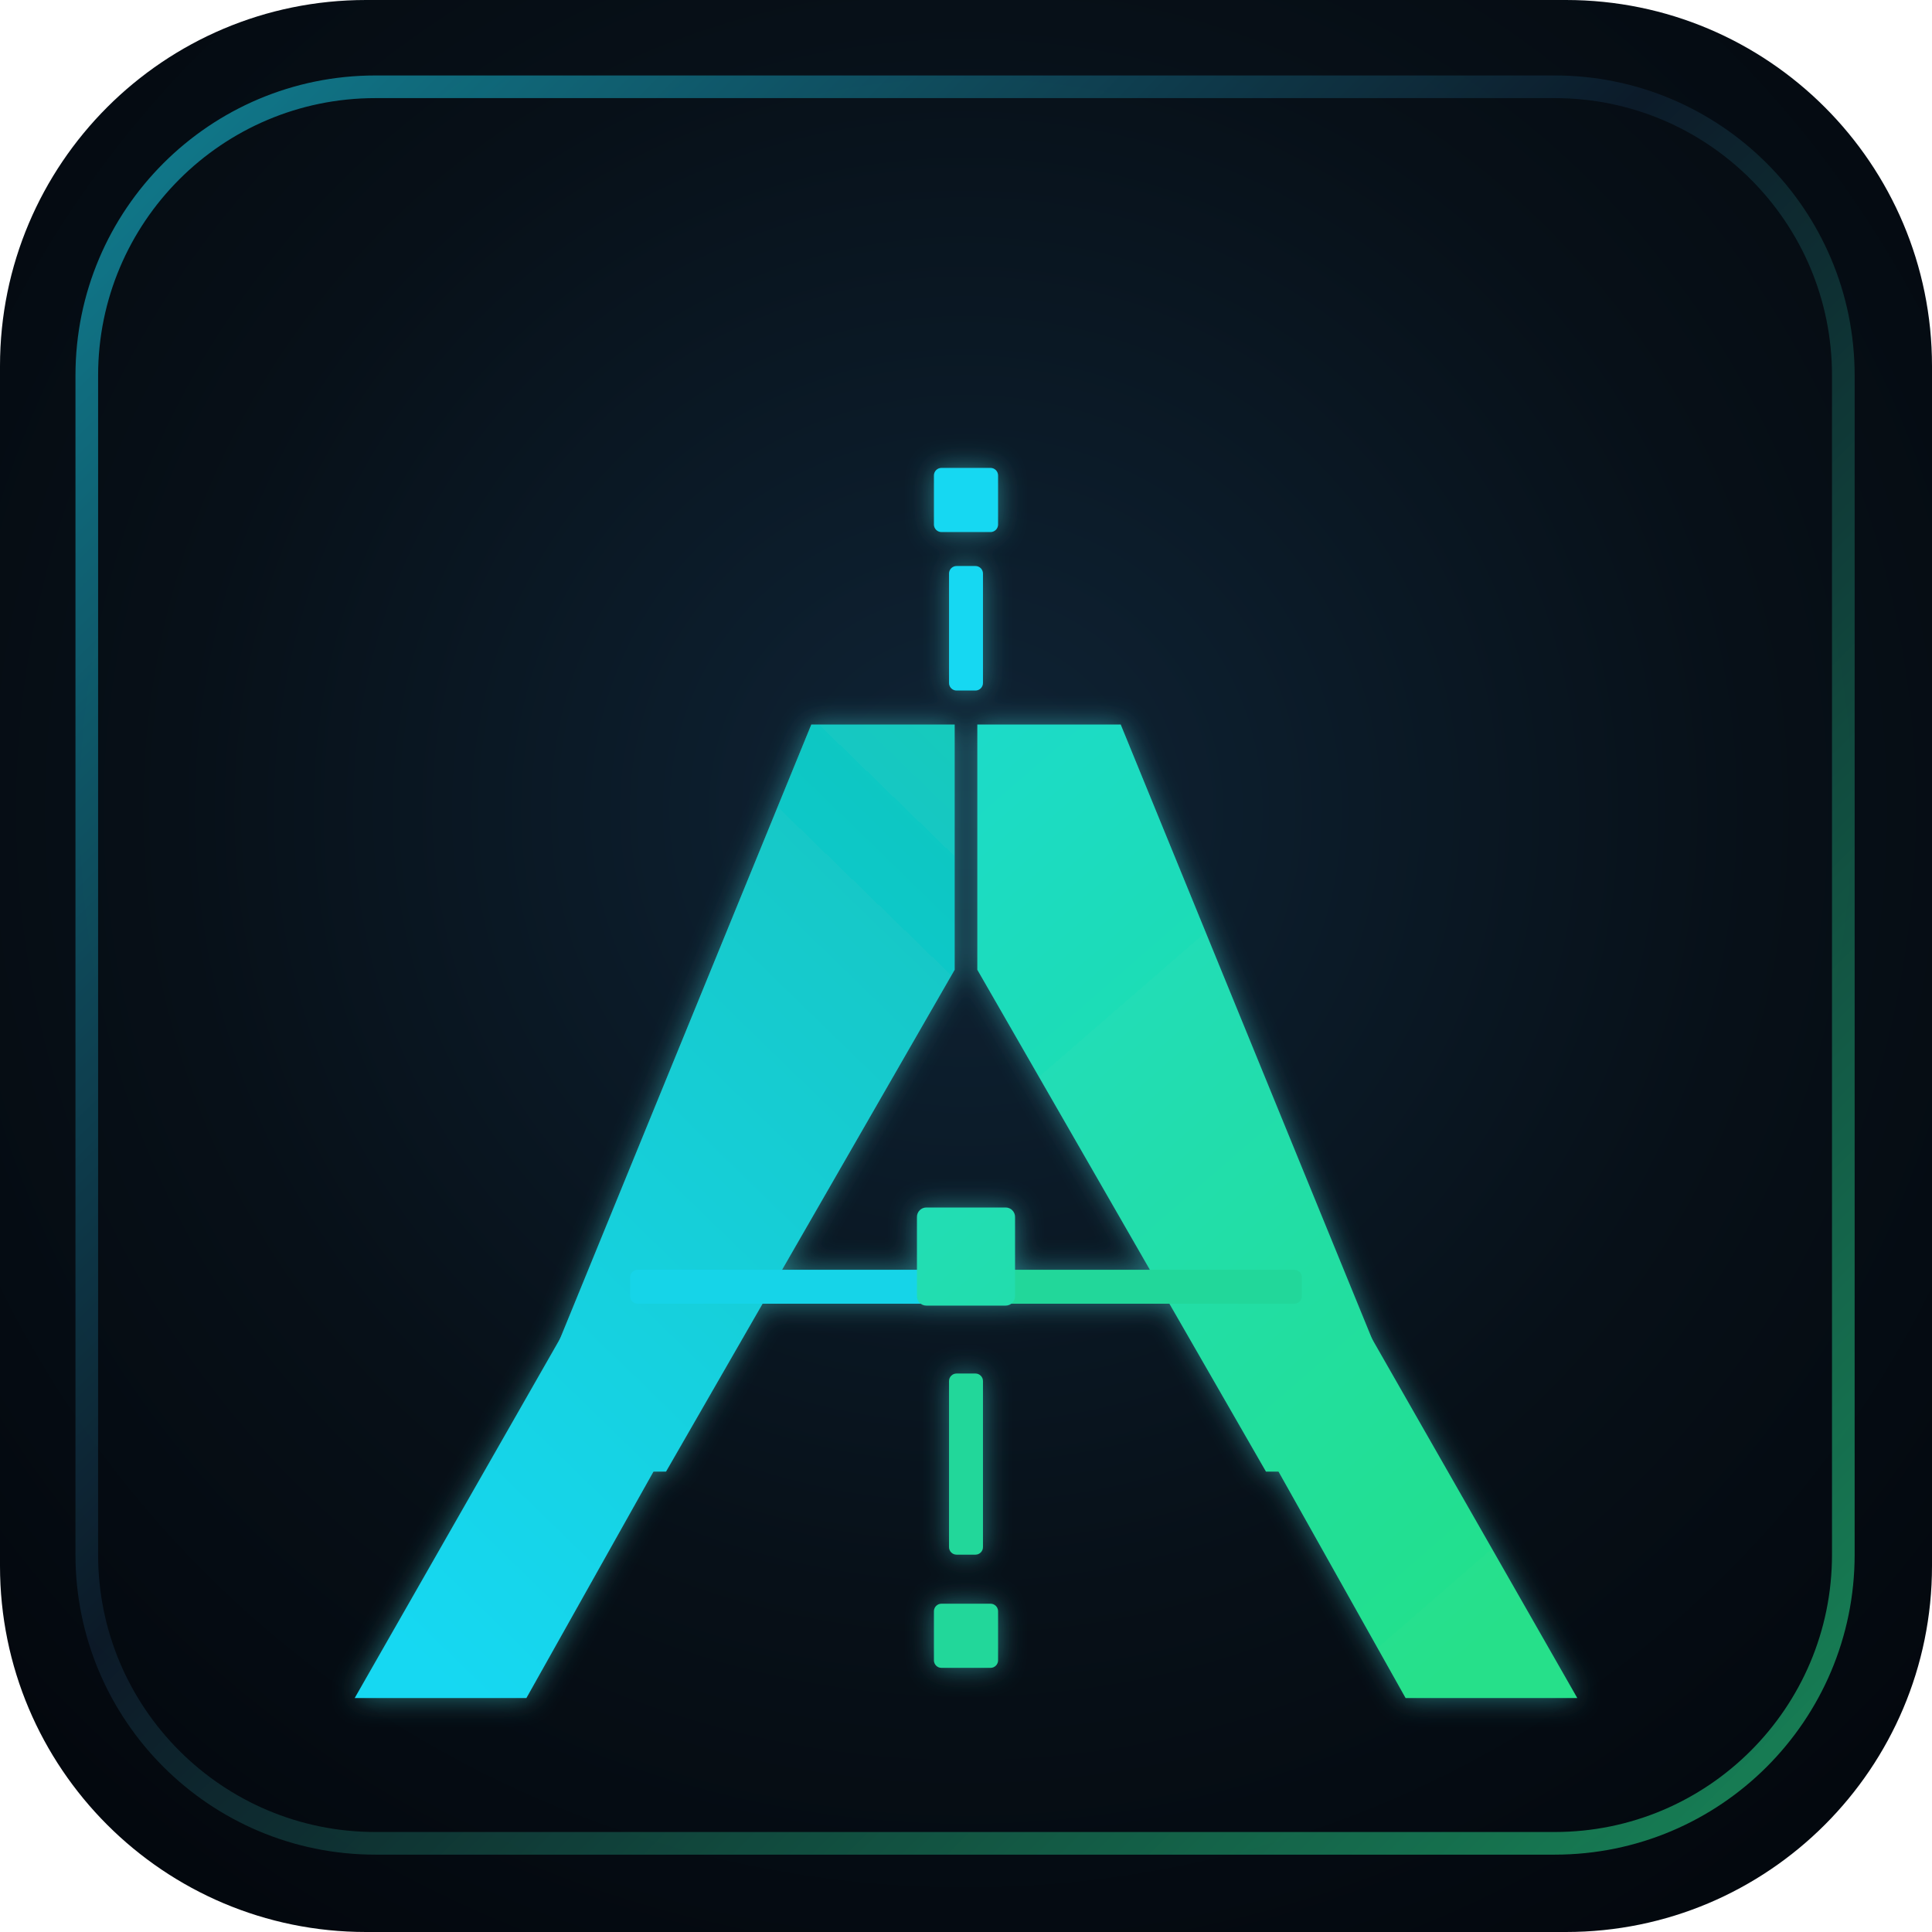
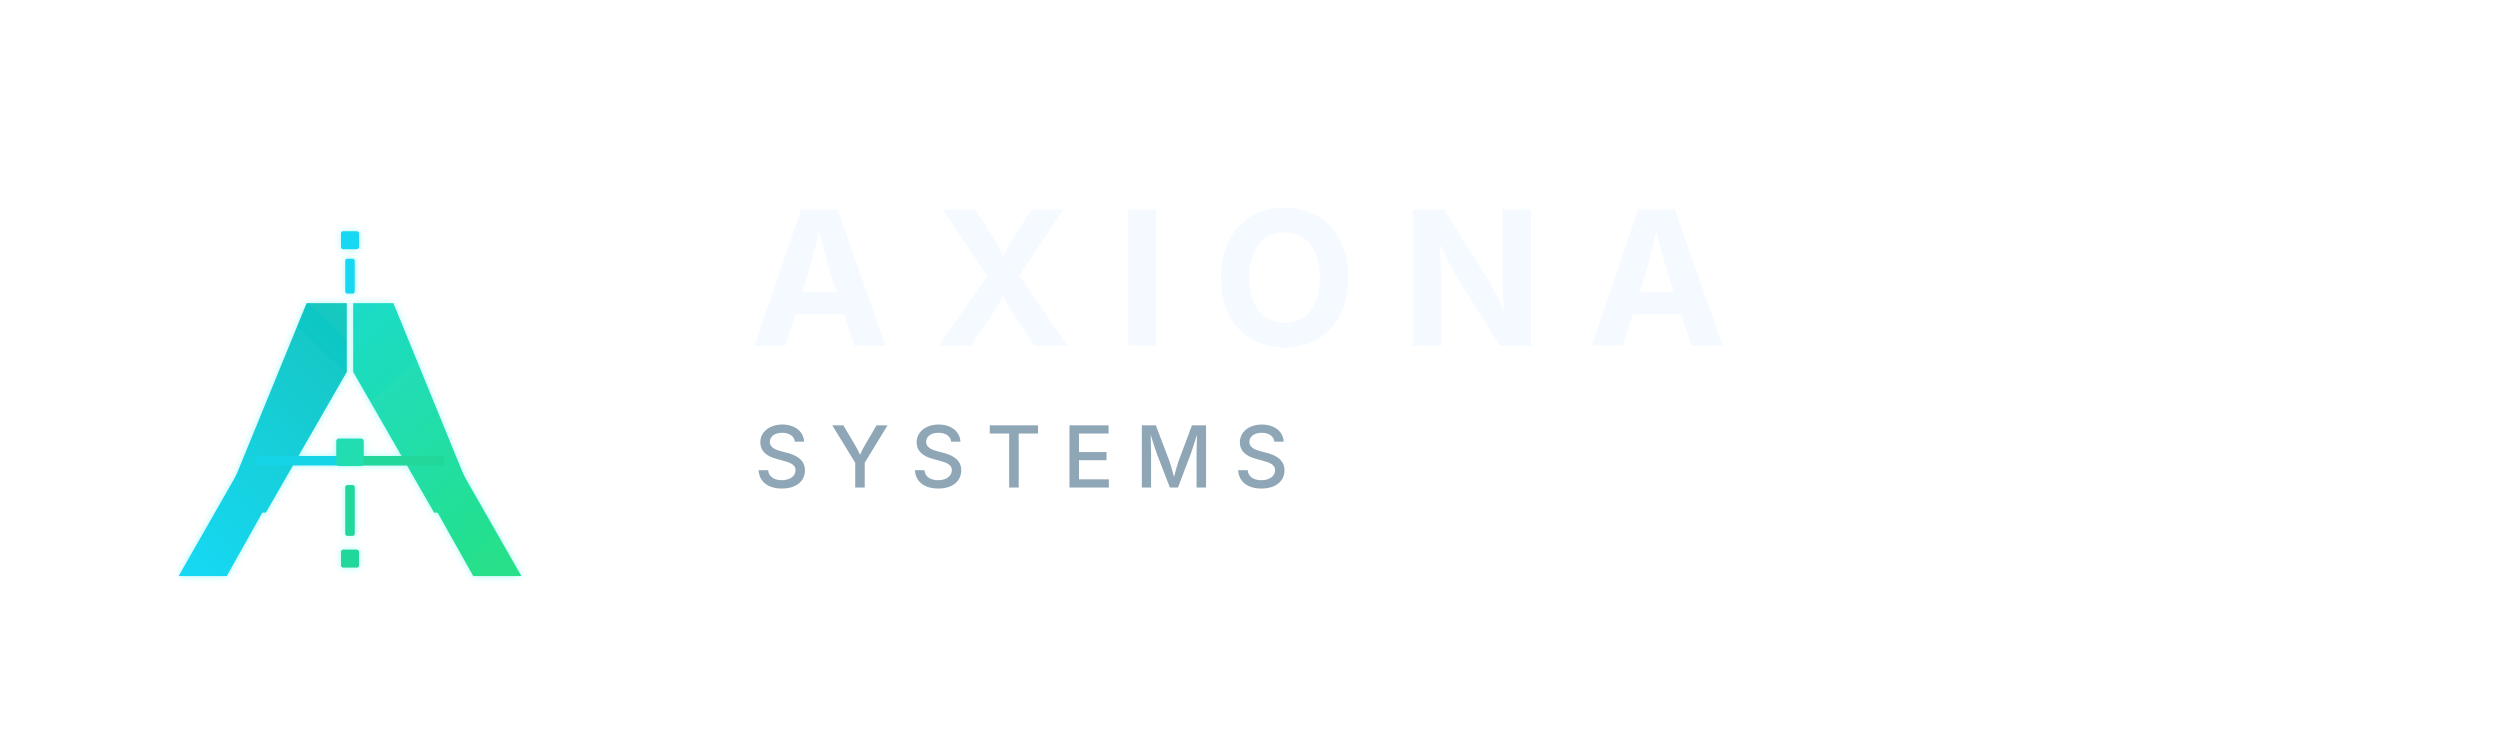
- <svg xmlns="http://www.w3.org/2000/svg" width="1024" height="1024" viewBox="0 0 1024 1024" role="img" aria-label="AXIONA logo">
+ <svg xmlns="http://www.w3.org/2000/svg" width="2400" height="720" viewBox="0 0 2400 720" role="img" aria-label="AXIONA Systems logo">
  <defs>
    <linearGradient id="markGrad" x1="180" y1="840" x2="840" y2="160" gradientUnits="userSpaceOnUse">
      <stop offset="0%" stop-color="#18D8F2" />
      <stop offset="52%" stop-color="#11C7C4" />
      <stop offset="100%" stop-color="#25E08A" />
    </linearGradient>
    <linearGradient id="markGrad2" x1="220" y1="170" x2="810" y2="850" gradientUnits="userSpaceOnUse">
      <stop offset="0%" stop-color="#18D8F2" />
      <stop offset="100%" stop-color="#25E08A" />
    </linearGradient>
-     <linearGradient id="edgeGrad" x1="0" y1="0" x2="1024" y2="1024" gradientUnits="userSpaceOnUse">
+     <linearGradient id="edgeGrad" x1="0" y1="0" x2="2400" y2="720" gradientUnits="userSpaceOnUse">
      <stop offset="0%" stop-color="#18D8F2" />
      <stop offset="45%" stop-color="#102336" />
      <stop offset="100%" stop-color="#25E08A" />
    </linearGradient>
    <filter id="softGlow" x="-30%" y="-30%" width="160%" height="160%">
      <feGaussianBlur stdDeviation="7" result="blur" />
      <feColorMatrix in="blur" type="matrix" values="0 0 0 0 0.07  0 0 0 0 0.86  0 0 0 0 0.88  0 0 0 .45 0" />
      <feMerge>
        <feMergeNode />
        <feMergeNode in="SourceGraphic" />
      </feMerge>
    </filter>
-   </defs>
-   <defs>
    <radialGradient id="bgGlow" cx="50%" cy="42%" r="70%">
      <stop offset="0%" stop-color="#0F2436" />
      <stop offset="58%" stop-color="#071018" />
      <stop offset="100%" stop-color="#03070D" />
    </radialGradient>
  </defs>
-   <rect x="0" y="0" width="1024" height="1024" rx="194" fill="url(#bgGlow)" />
-   <rect x="46" y="46" width="931" height="931" rx="153" fill="none" stroke="url(#edgeGrad)" stroke-width="12" opacity=".62" />
-   <g id="axiona-mark" transform="translate(0 0) scale(1.0)" filter="url(#softGlow)">
+   <g id="axiona-mark" transform="translate(76 96) scale(0.5078125)" filter="url(#softGlow)">
    <polygon points="268,780 353,780 506,514 506,384 430,384" fill="url(#markGrad)" />
    <polygon points="756,780 671,780 518,514 518,384 594,384" fill="url(#markGrad2)" />
    <polygon points="188,900 279,900 389,704 300,704" fill="url(#markGrad)" />
    <polygon points="836,900 745,900 635,704 724,704" fill="url(#markGrad2)" />
    <rect x="334" y="673" width="160" height="18" rx="4" fill="#16D4E8" />
    <rect x="530" y="673" width="160" height="18" rx="4" fill="#24D79A" />
    <rect x="486" y="640" width="52" height="52" rx="5" fill="url(#markGrad2)" />
    <rect x="503" y="300" width="18" height="66" rx="4" fill="#18D8F2" />
    <rect x="495" y="248" width="34" height="34" rx="4" fill="#18D8F2" />
    <rect x="503" y="728" width="18" height="96" rx="4" fill="#24D79A" />
    <rect x="495" y="850" width="34" height="34" rx="4" fill="#24D79A" />
  </g>
+   <text x="720" y="332" fill="#F4FAFF" font-family="Inter, Avenir Next, Montserrat, Arial, sans-serif" font-size="180" font-weight="700" letter-spacing="42">AXIONA</text>
+   <text x="724" y="468" fill="#8EA6B6" font-family="Inter, Avenir Next, Montserrat, Arial, sans-serif" font-size="82" font-weight="500" letter-spacing="20">SYSTEMS</text>
</svg>
